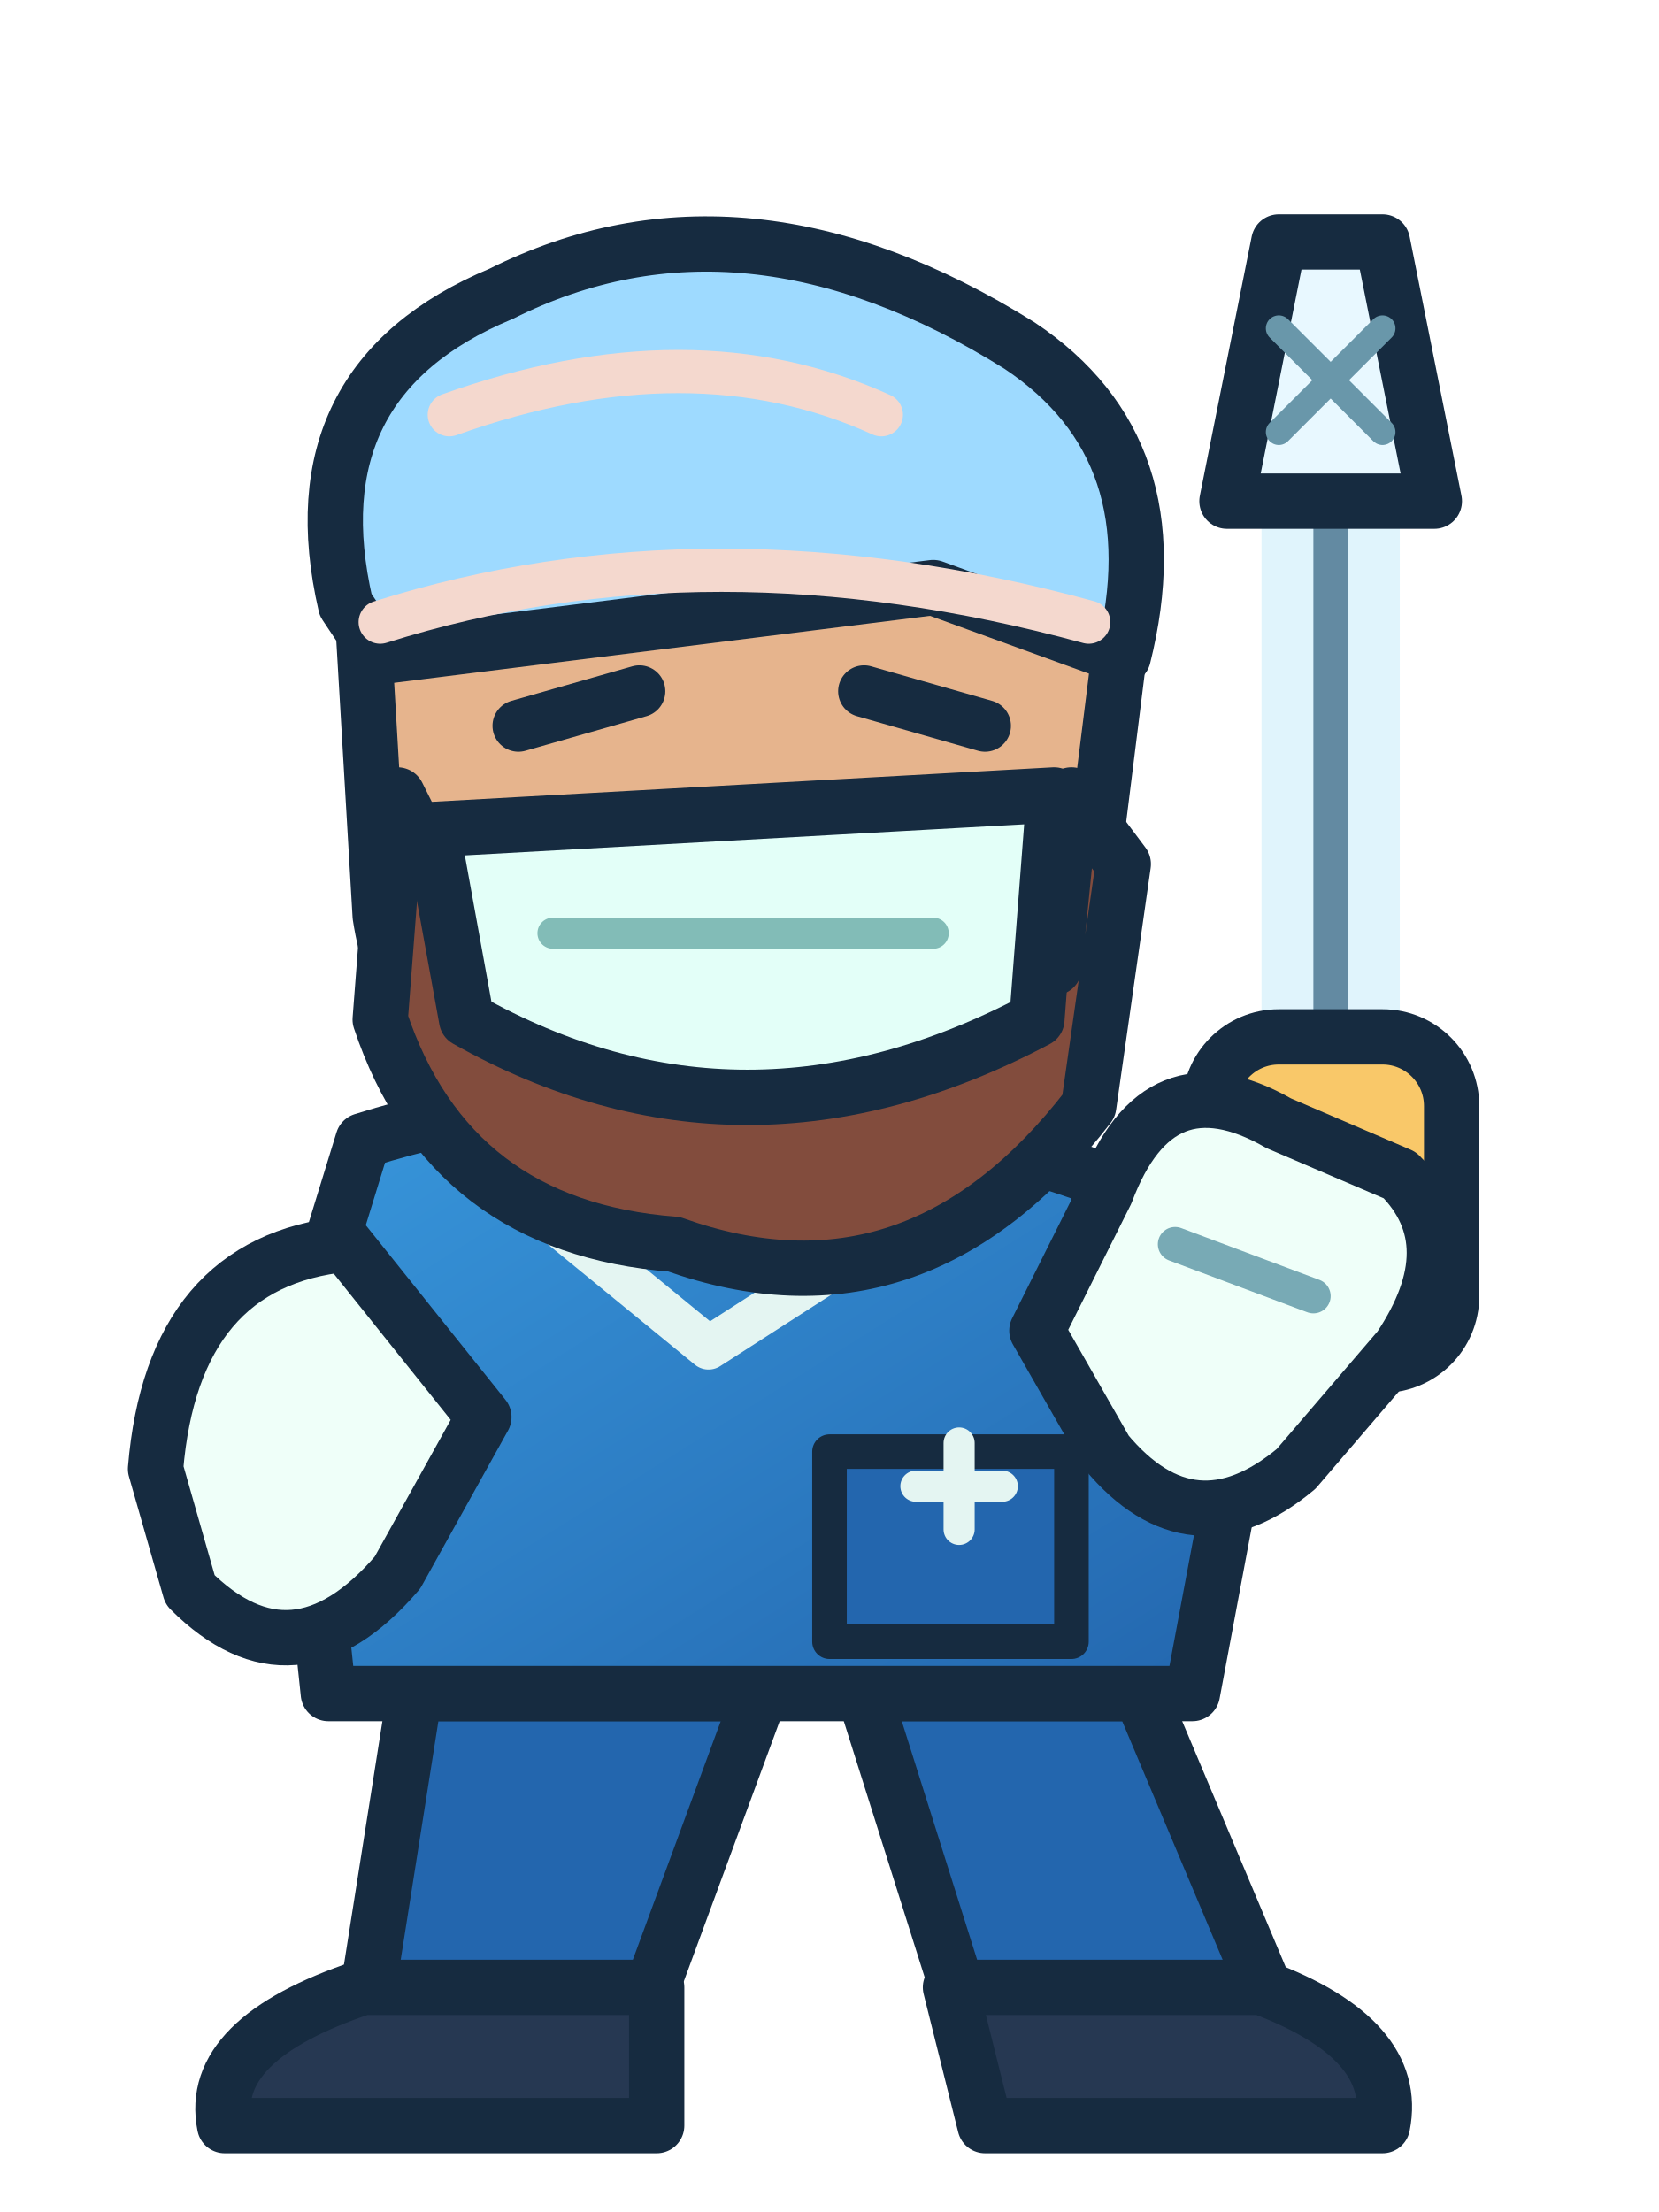
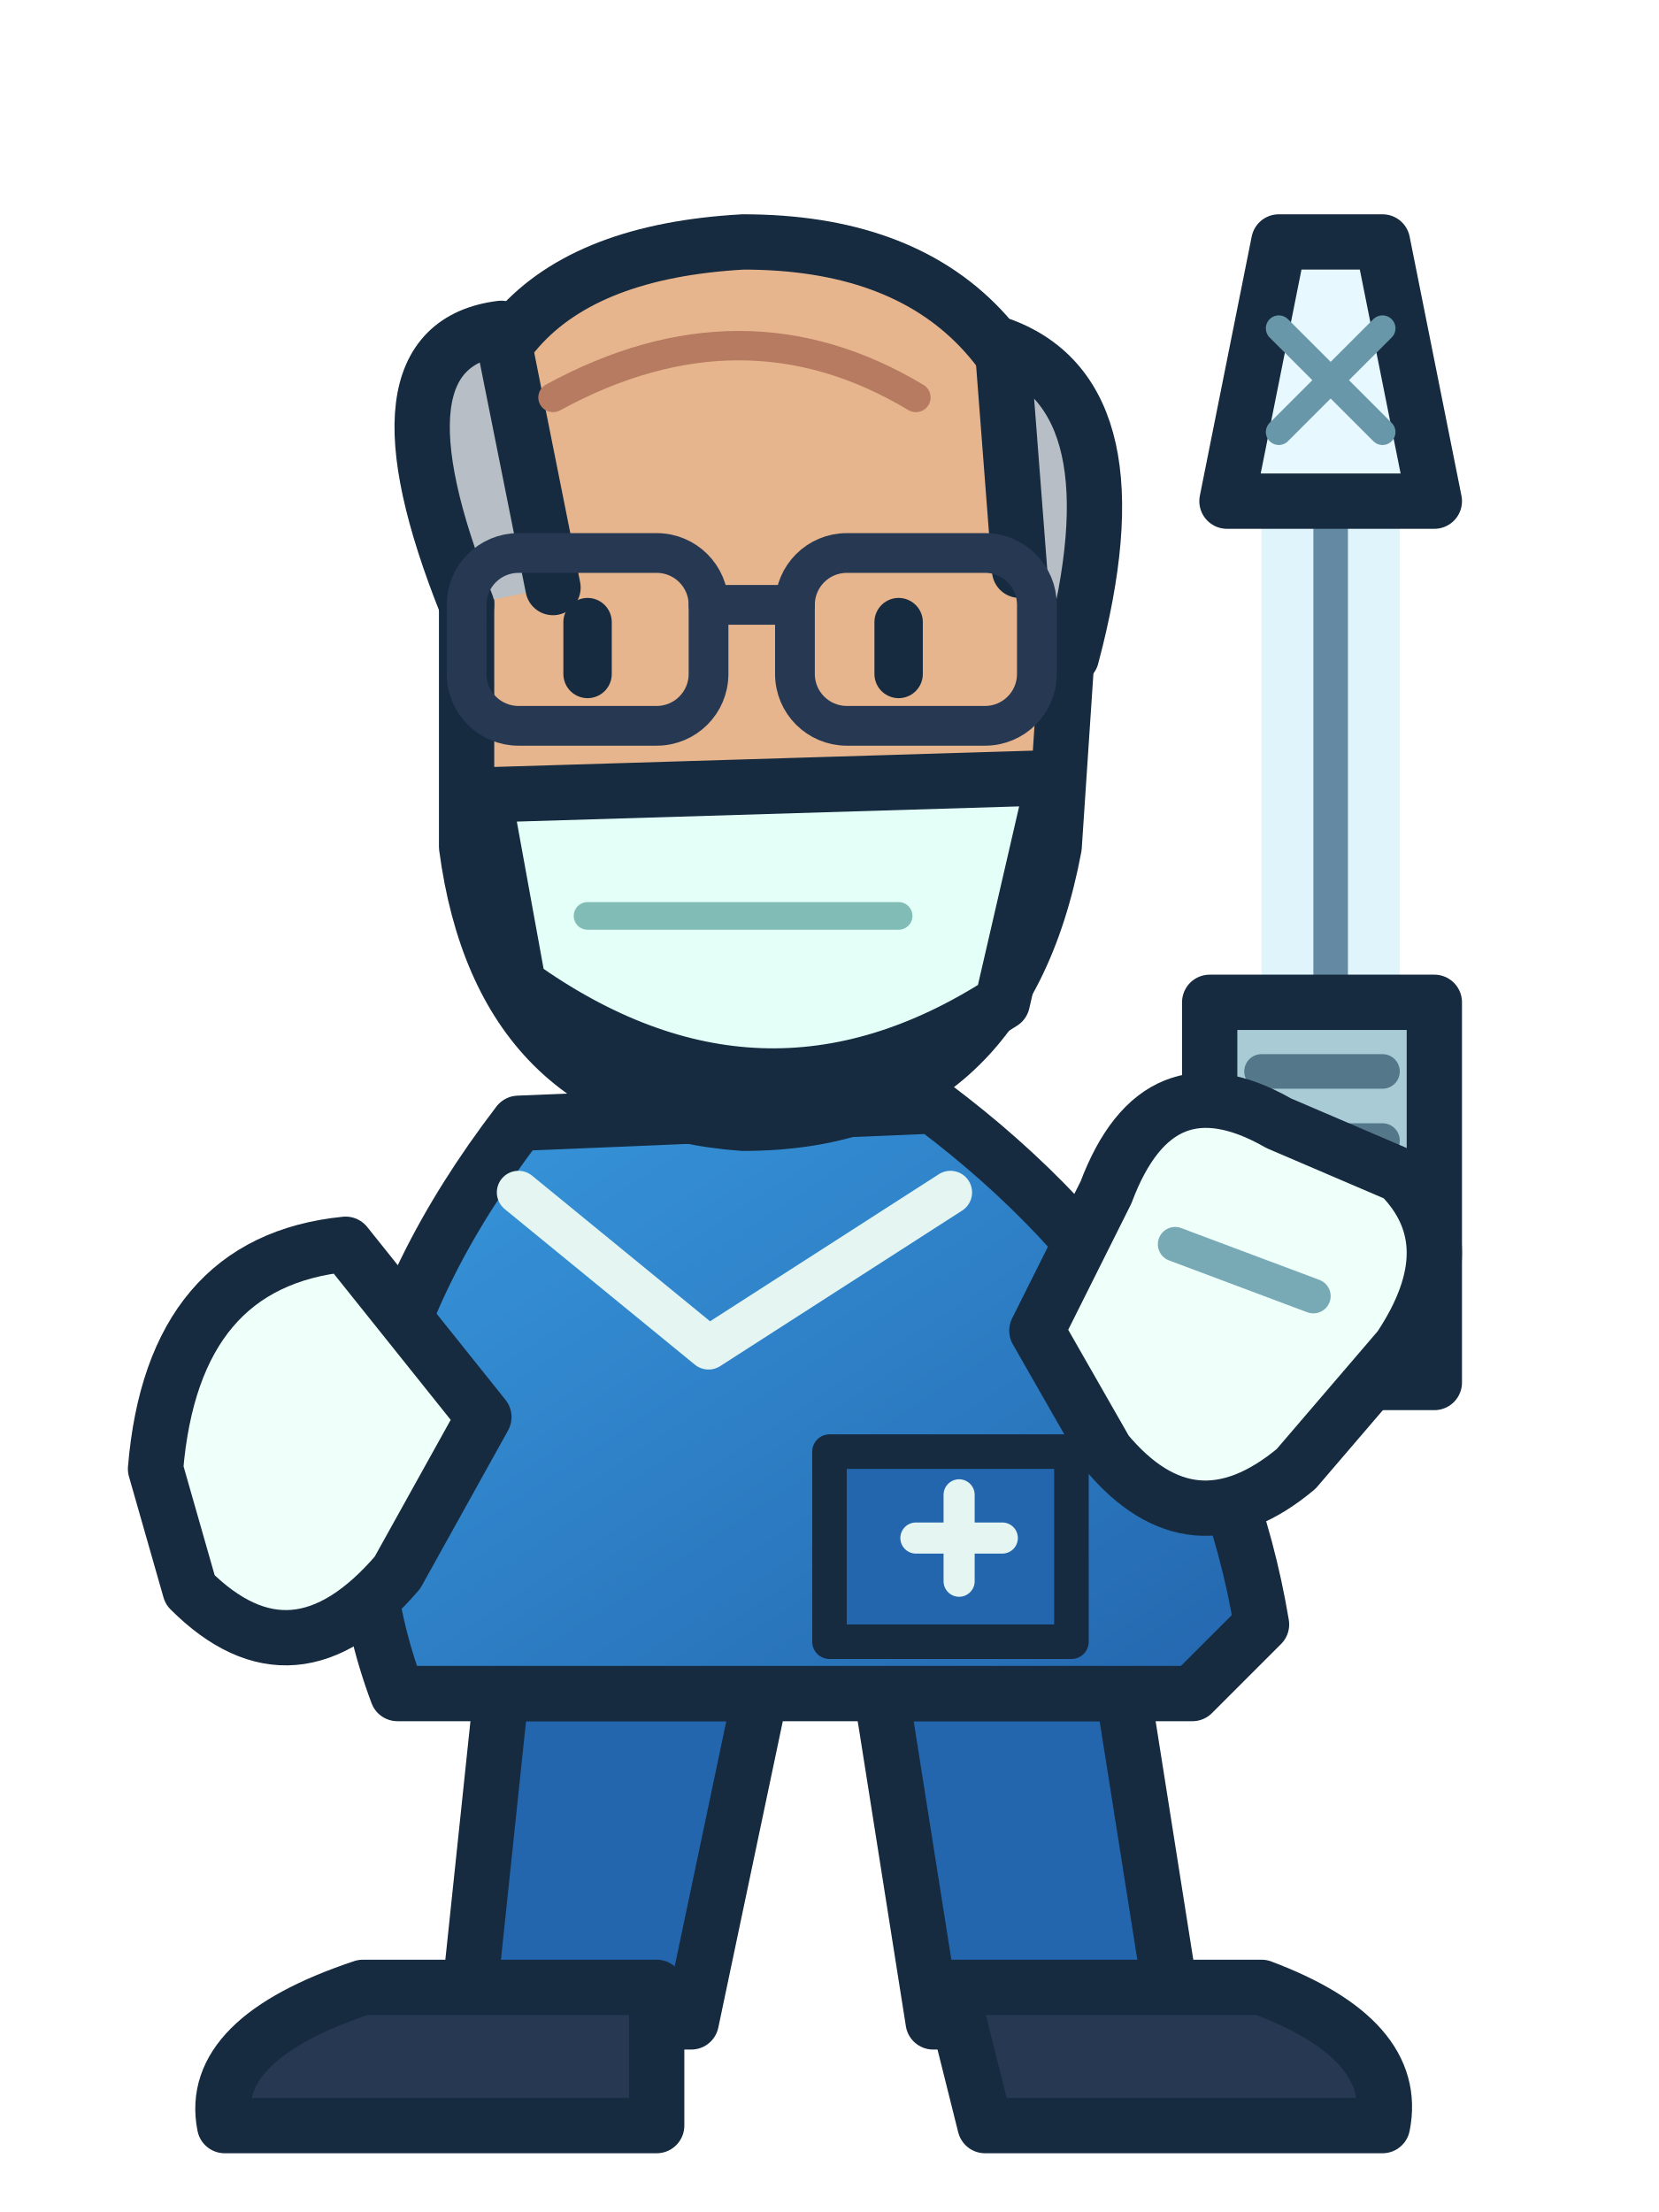
<svg xmlns="http://www.w3.org/2000/svg" width="96" height="128" viewBox="0 0 96 128" role="img" aria-labelledby="leo-title leo-desc">
  <defs>
    <linearGradient id="leo-scrubs" x1="0" y1="0" x2="1" y2="1">
      <stop stop-color="#3897dc" />
      <stop offset="1" stop-color="#2366ae" />
    </linearGradient>
  </defs>
  <g stroke="#162b40" stroke-width="3.2" stroke-linejoin="round" stroke-linecap="round">
    <g id="leo-legs">
-       <path d="M24 98H44L37 117H21ZM50 98H66L74 117H56Z" fill="#2366ae" />
+       <path d="M29 98H44L40 117H27ZM51 98H65L68 117H54Z" fill="#2366ae" />
      <path d="M21 115H38V123H13Q12 118 21 115ZM55 115H73Q81 118 80 123H57Z" fill="#263852" />
    </g>
    <g id="leo-torso">
-       <path d="M21 66Q40 60 63 68L72 82L69 98H19L17 79Z" fill="url(#leo-scrubs)" />
+       <path d="M30 65L54 64Q70 76 73 94L69 98H23Q17 82 30 65Z" fill="url(#leo-scrubs)" />
      <path d="M30 69L41 78L55 69" fill="none" stroke="#e4f5f2" stroke-width="2.5" />
      <path d="M48 84H62V95H48Z" fill="#2366ae" stroke-width="2" />
-       <path d="M53 86h5m-2.5-2.5v5" stroke="#e4f5f2" stroke-width="1.8" />
+       <path d="M53 89h5m-2.5-2.5v5" stroke="#e4f5f2" stroke-width="1.8" />
    </g>
    <g id="leo-tool">
      <path d="M77 69V29" stroke="#e0f4fc" stroke-width="8" />
      <path d="M77 61V30" stroke="#638aa2" stroke-width="2" />
      <path d="M71 29h12l-3-15h-6z" fill="#e8f8ff" />
      <path d="m74 19 6 6m-6 0 6-6" stroke="#6997aa" stroke-width="1.5" />
-       <rect x="70" y="60" width="14" height="19" rx="4" fill="#f9c869" />
+       <path d="M70 58H83V80H70Z" fill="#a8cbd6" />
+       <path d="M73 62h7m-7 4h7" stroke="#547789" stroke-width="2" />
    </g>
    <g id="leo-hands">
      <path d="M20 72Q10 73 9 85L11 92Q17 98 23 91L28 82Z" fill="#effff9" />
      <path d="M64 69Q67 61 74 65L81 68Q85 72 81 78L75 85Q69 90 64 84L60 77Z" fill="#effff9" />
      <path d="M68 72l8 3" stroke="#78aab5" stroke-width="2" />
    </g>
    <g id="leo-head">
-       <path d="M21 36Q22 19 42 20Q62 20 65 36L63 52Q59 69 42 69Q24 66 22 53Z" fill="#e6b48d" />
-       <path d="M20 35Q17 22 29 17Q43 10 59 20Q68 26 65 38L54 34L22 38Z" fill="#9edaff" />
-       <path d="M26 24Q40 19 51 24M22 36Q41 30 63 36" fill="none" stroke="#f4d8ce" stroke-width="2.5" />
-       <path d="M23 46L29 58Q43 65 61 56L62 46L65 50L63 64Q53 77 39 72Q26 71 22 59Z" fill="#824c3d" />
-       <path d="M25 48L61 46L60 59Q43 68 27 59Z" fill="#e3fff8" />
-       <path d="M32 54h22" stroke="#82bcb7" stroke-width="1.8" />
-       <path d="M30 42l7-2m13 0 7 2" fill="none" stroke-width="3" />
+       <path d="M27 32Q25 15 43 14Q61 14 62 34L61 49Q58 65 43 65Q29 64 27 49Z" fill="#e6b48d" />
+       <path d="M27 35Q21 20 29 19L32 34M59 33L58 20Q66 23 62 38" fill="#b7bec5" />
+       <path d="M32 23Q43 17 53 23" fill="none" stroke="#b67b60" stroke-width="1.7" />
+       <path d="M28 46L61 45L58 58Q44 67 30 57Z" fill="#e3fff8" />
+       <path d="M34 53h18" stroke="#82bcb7" stroke-width="1.6" />
+       <g fill="none" stroke="#263852" stroke-width="2.3">
+         <rect x="27" y="32" width="14" height="10" rx="3" />
+         <rect x="46" y="32" width="14" height="10" rx="3" />
+         <path d="M41 35h5" />
+       </g>
+       <path d="M34 36v3m18-3v3" stroke-width="2.8" />
    </g>
  </g>
</svg>
